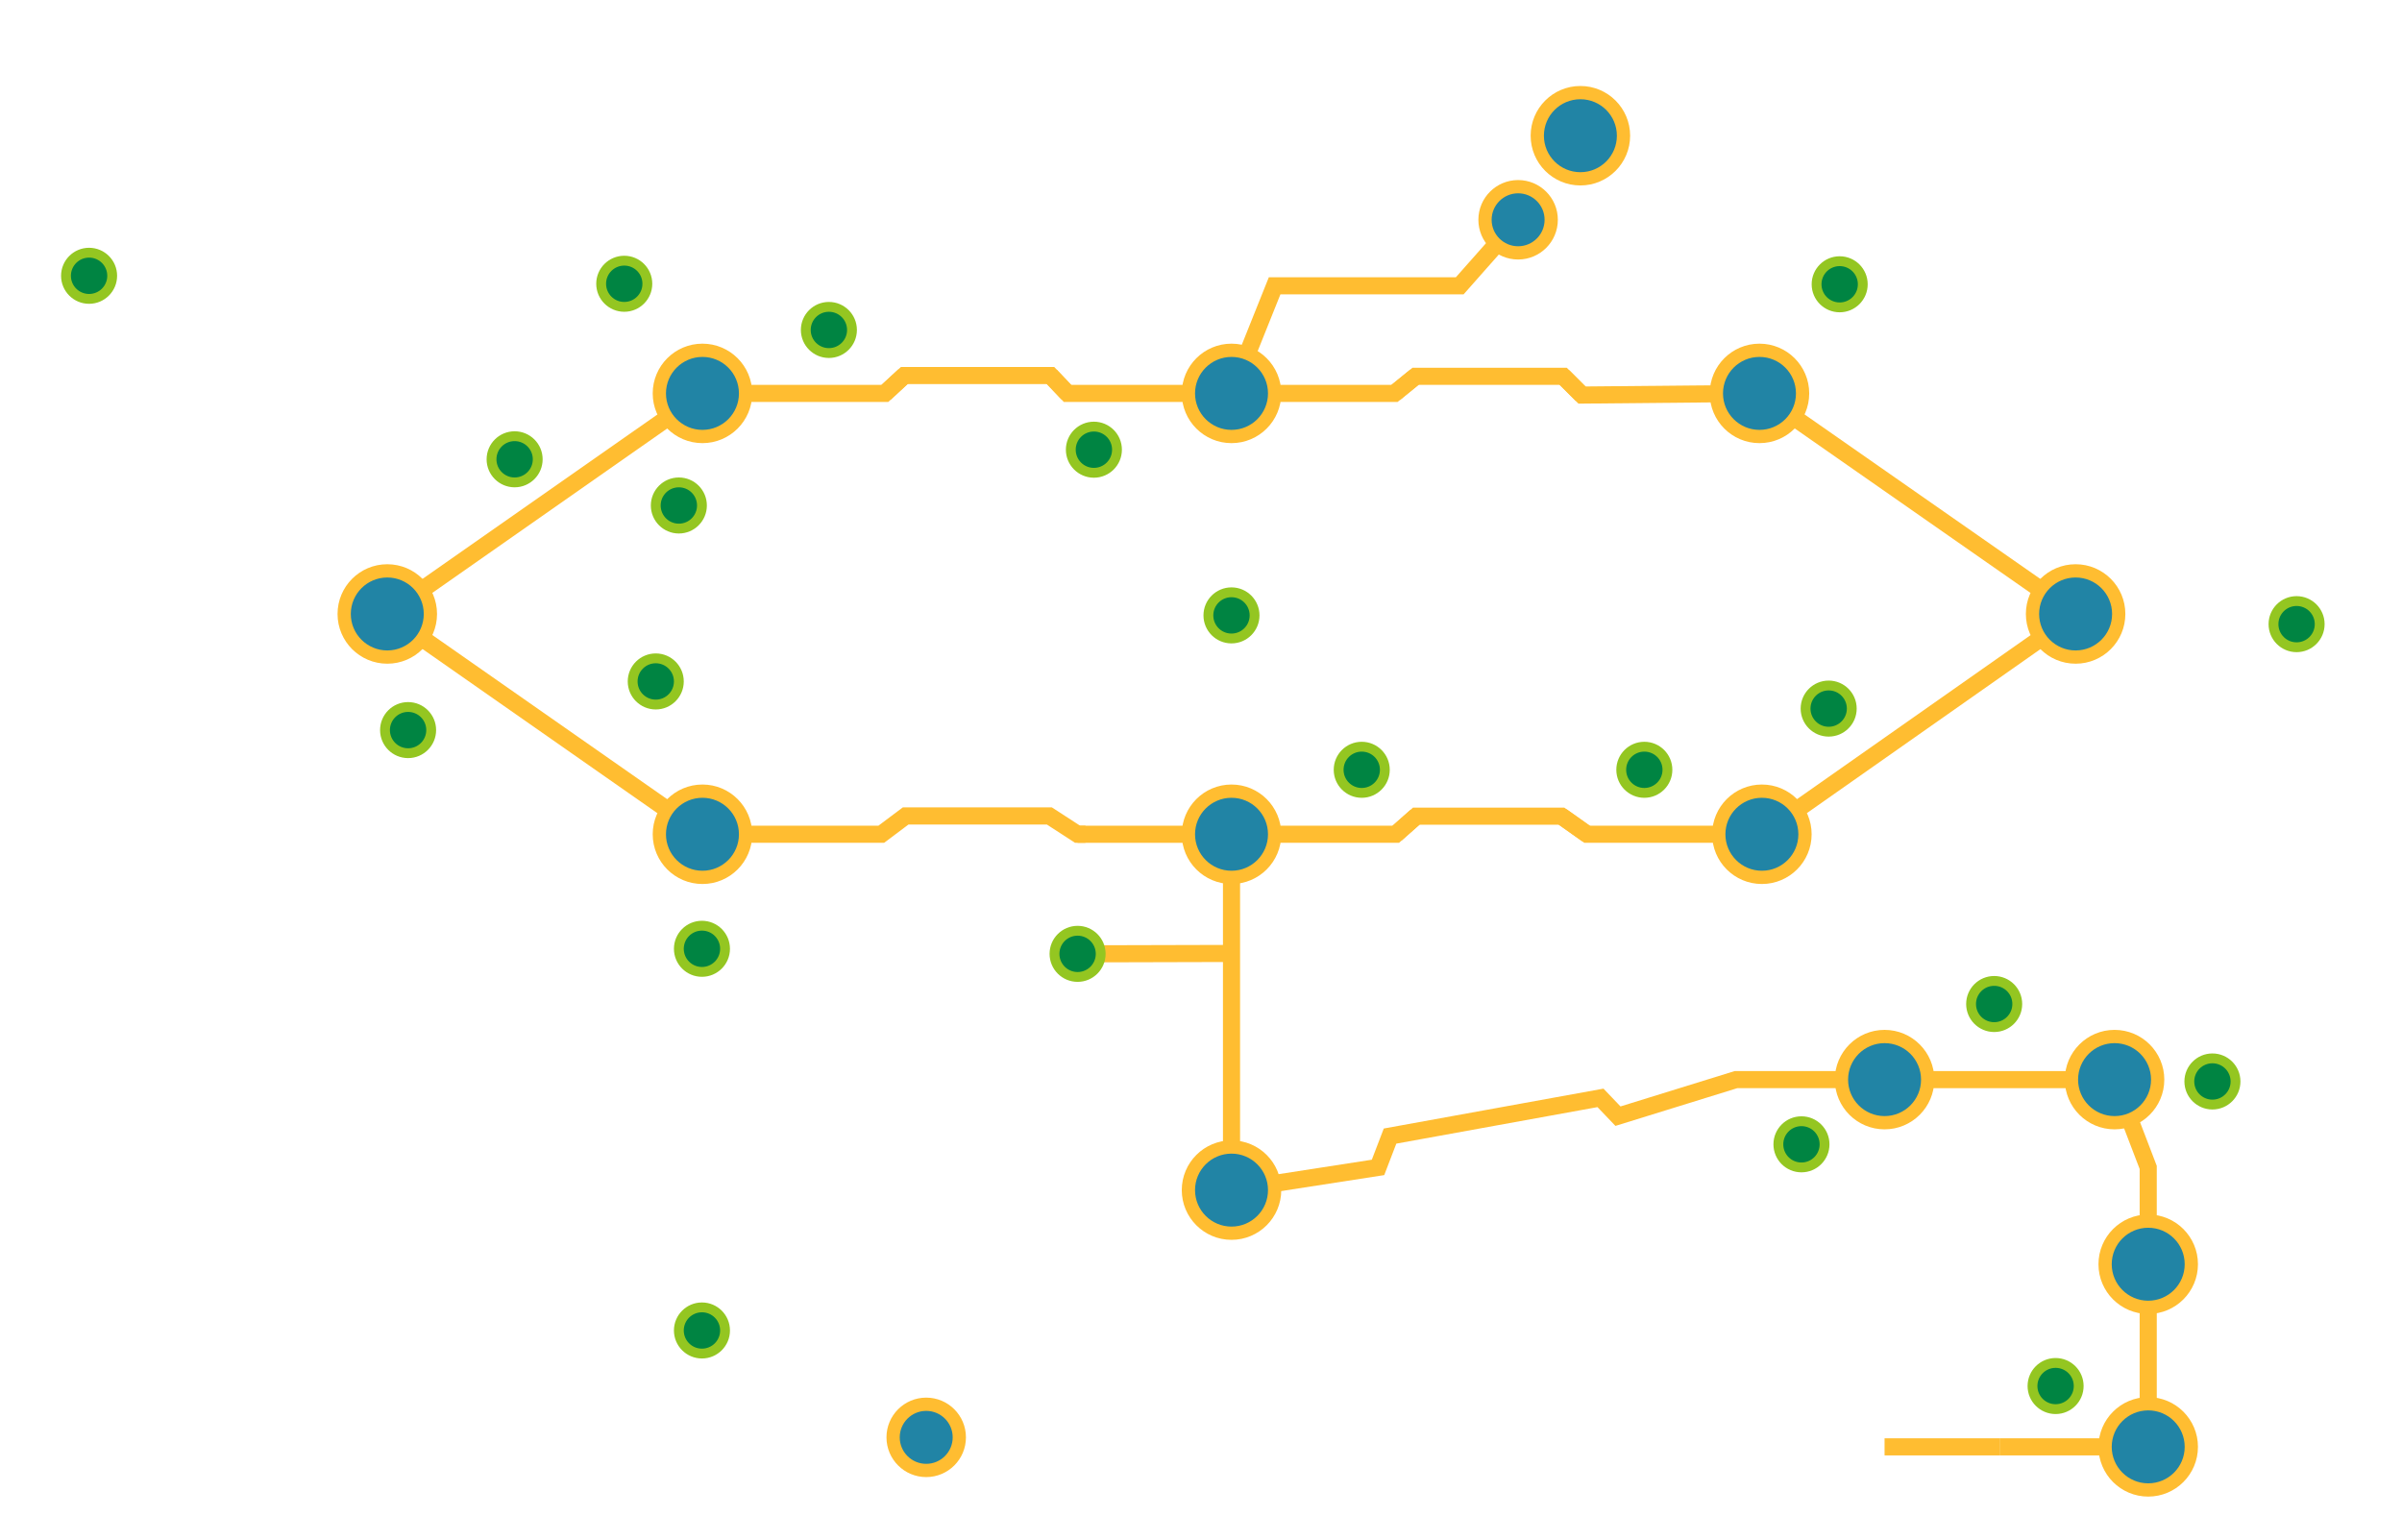
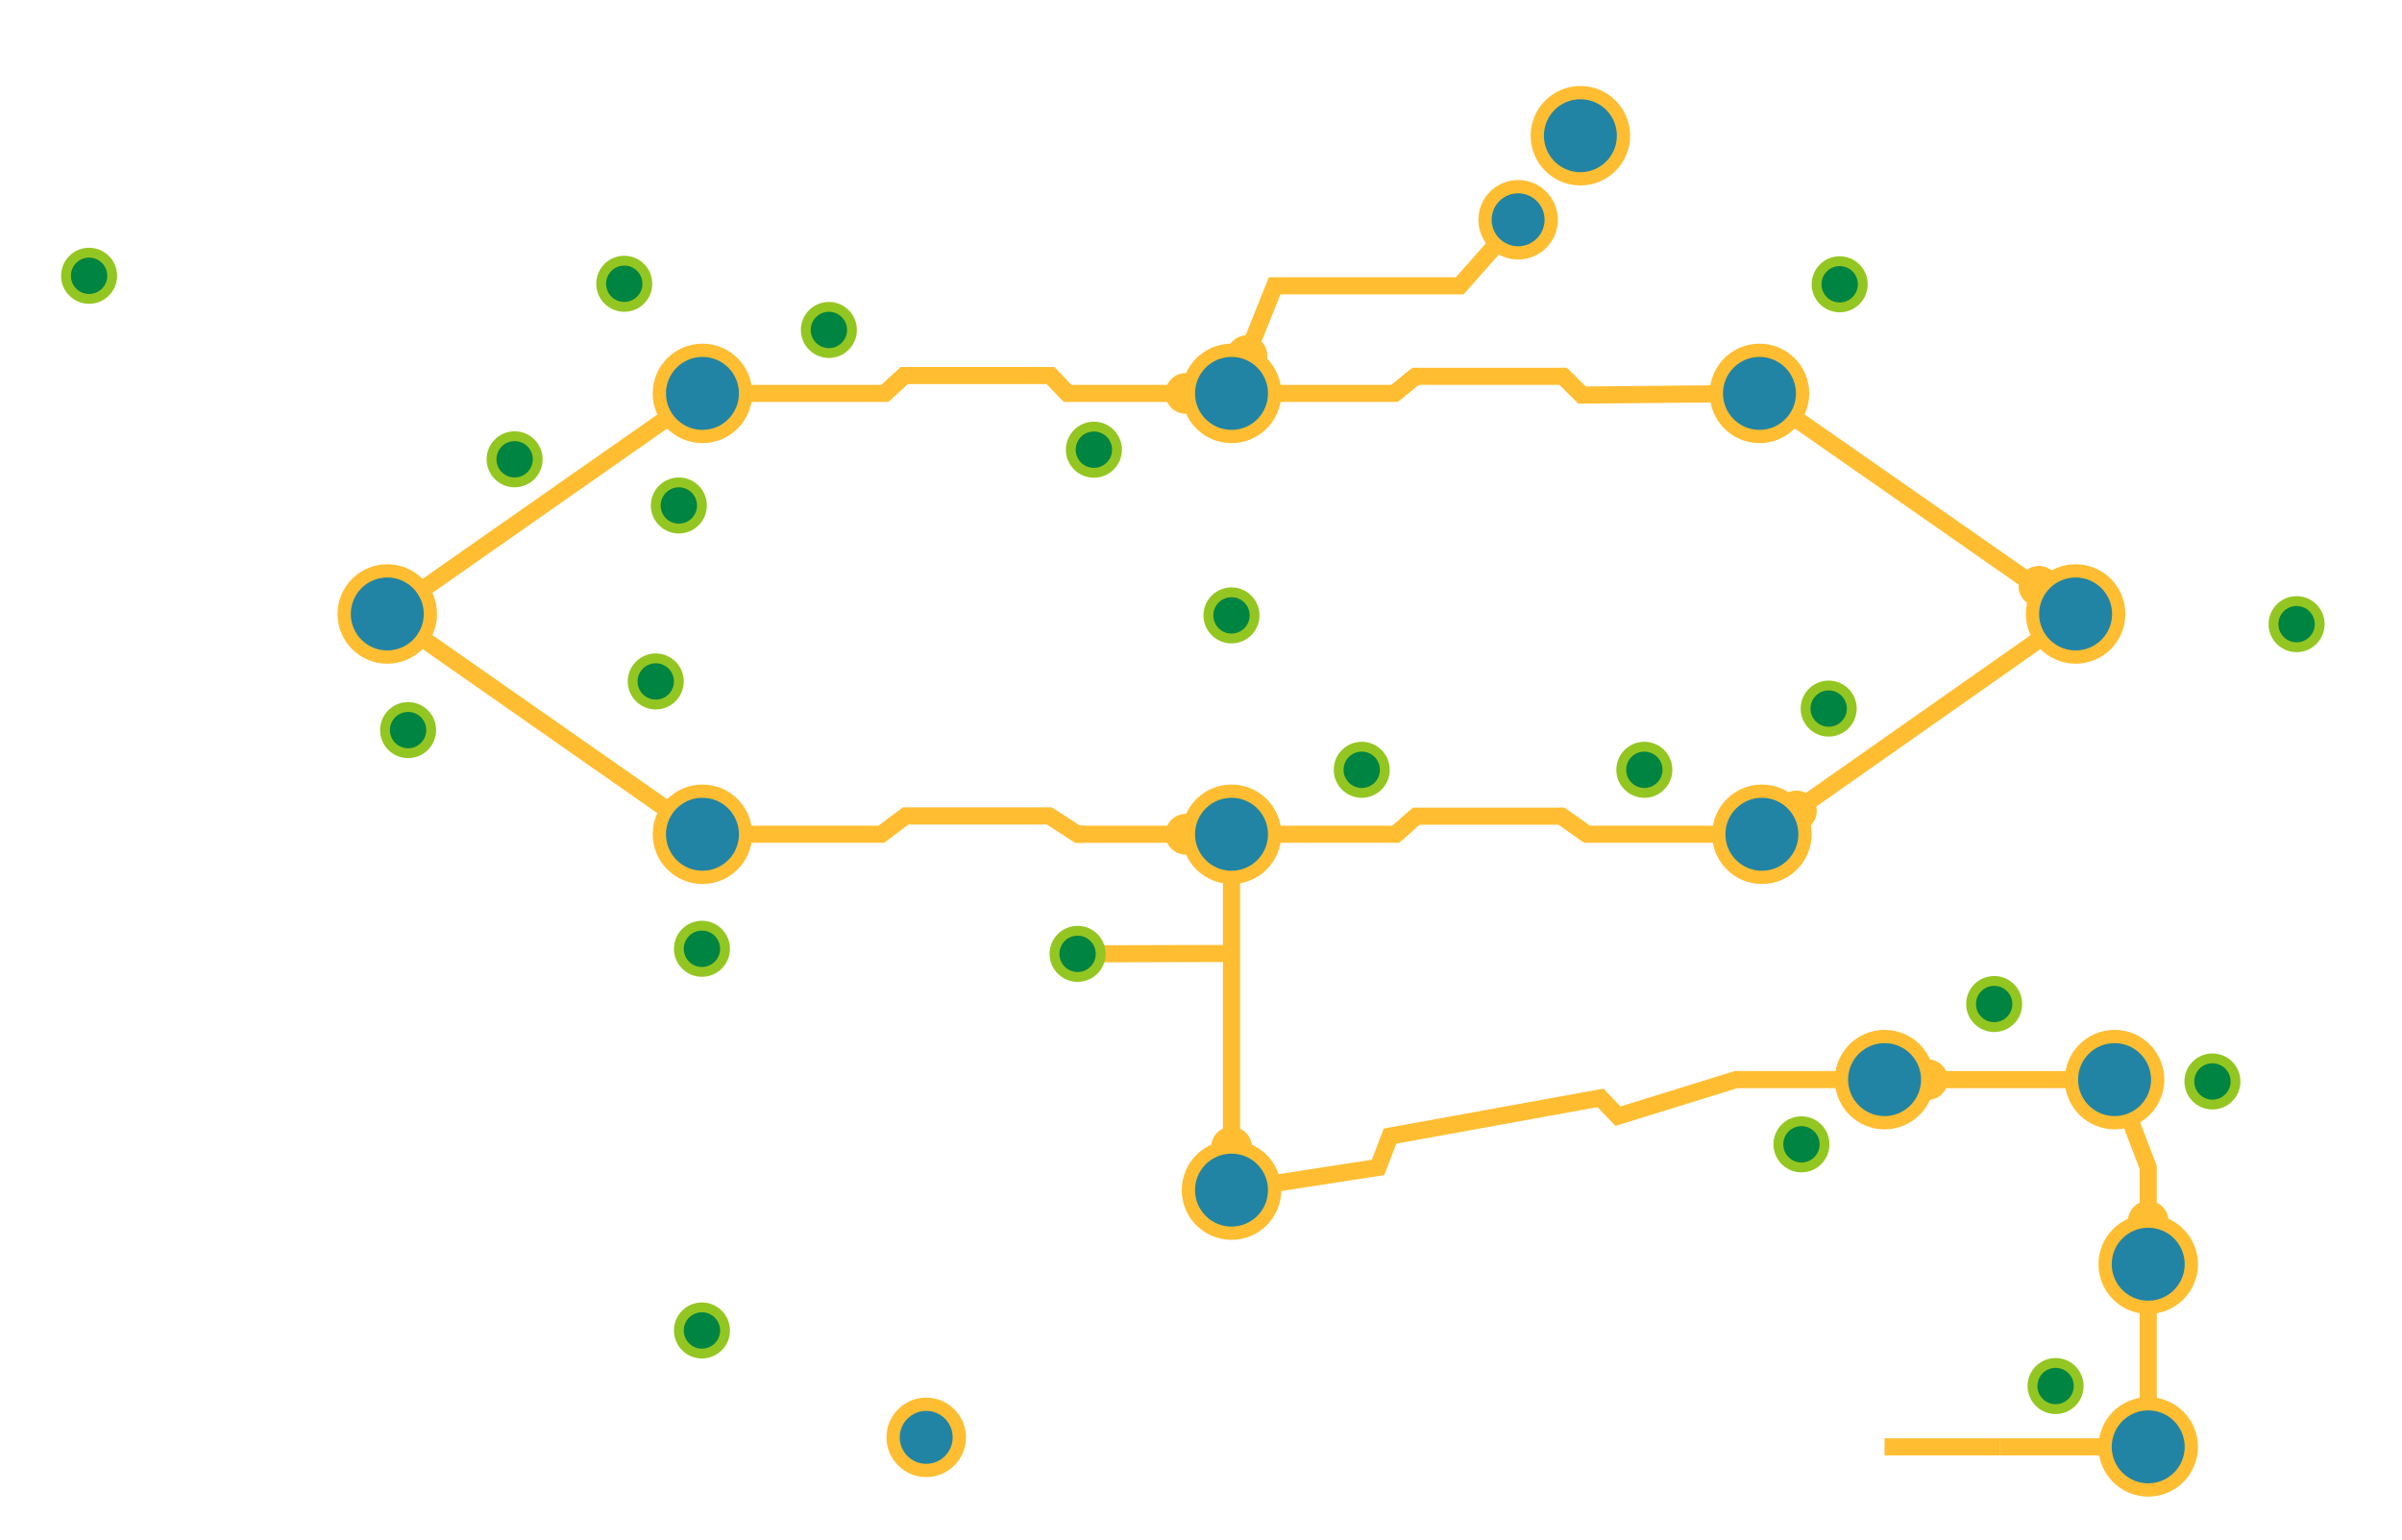
<svg xmlns="http://www.w3.org/2000/svg" width="100%" height="100%" viewBox="0 0 7800 5000" version="1.1" xml:space="preserve" style="fill-rule:evenodd;clip-rule:evenodd;stroke-miterlimit:1.5;">
  <g id="Routes" transform="matrix(1,0,0,1,-100,0)">
+     <g id="unova-route-18" transform="matrix(1,0,0,1,173.978,3.12639e-13)">
+       <path d="M6419.2,4698.85L6045.77,4698.85" style="fill:none;stroke:rgb(255,189,49);stroke-width:55.56px;" />
+     </g>
+     <g id="unova-route-17" transform="matrix(1,0,0,1,173.978,3.12639e-13)">
+       <path d="M6901.91,4698.85L6419.2,4698.85" style="fill:none;stroke:rgb(255,189,49);stroke-width:55.56px;" />
+     </g>
+     <g id="unova-route-1" transform="matrix(1,0,0,1,173.978,3.12639e-13)">
+       <path d="M6901.91,4698.85L6901.91,4105.74" style="fill:none;stroke:rgb(255,189,49);stroke-width:55.56px;stroke-linecap:round;" />
+     </g>
+     <g id="unova-route-2" transform="matrix(1,0,0,1,173.978,3.12639e-13)">
+       <path d="M6901.91,4105.74L6901.91,3791.39L6792.63,3506.18" style="fill:none;stroke:rgb(255,189,49);stroke-width:55.56px;stroke-linecap:round;" />
+     </g>
+     <g id="unova-route-3" transform="matrix(1,0,0,1,173.978,3.12639e-13)">
+       <path d="M6792.63,3506.18L6045.77,3506.18" style="fill:none;stroke:rgb(255,189,49);stroke-width:55.56px;" />
+     </g>
+     <g id="skyarrow-bridge" transform="matrix(1,0,0,1,173.978,3.12639e-13)">
+       <path d="M3925.11,3865.03L4400.88,3791.32L4439.91,3689.57L5123.26,3565.5L5180.04,3624.9L5563.3,3506.18L6045.77,3506.18" style="fill:none;stroke:rgb(255,189,49);stroke-width:55.56px;stroke-linecap:round;" />
+     </g>
+     <g id="unova-route-4" transform="matrix(1,0,0,1,173.978,3.12639e-13)">
+       <path d="M3925.11,3865.03L3925.11,2709.38" style="fill:none;stroke:rgb(255,189,49);stroke-width:55.56px;" />
+     </g>
    <g id="desert-resort" transform="matrix(1,0,0,1,173.978,3.12639e-13)">
      <path d="M3425.29,3097.76L3925.11,3096.44" style="fill:none;stroke:rgb(255,189,49);stroke-width:55.56px;" />
    </g>
-     <g id="unova-route-1" transform="matrix(1,0,0,1,173.978,3.12639e-13)">
-       <path d="M6901.91,4698.85L6901.91,4105.74" style="fill:none;stroke:rgb(255,189,49);stroke-width:55.56px;" />
+     <g id="unova-route-5" transform="matrix(1,0,0,1,173.978,3.12639e-13)">
+       <path d="M3925.11,2709.38L3425.29,2709.38" style="fill:none;stroke:rgb(255,189,49);stroke-width:55.56px;" />
+     </g>
+     <g id="driftveil-drawbridge" transform="matrix(1,0,0,1,173.978,3.12639e-13)">
+       <path d="M3450.8,2709.38L3425.29,2709.38L3333.61,2649.92L2866.96,2649.92L2787.72,2709.38L2207.1,2709.38" style="fill:none;stroke:rgb(255,189,49);stroke-width:55.56px;" />
+     </g>
+     <g id="unova-route-6" transform="matrix(1,0,0,1,173.978,3.12639e-13)">
+       <path d="M2207.1,2709.38L1183.67,1993.94" style="fill:none;stroke:rgb(255,189,49);stroke-width:55.56px;stroke-linecap:round;" />
+     </g>
+     <g id="unova-route-7" transform="matrix(1,0,0,1,173.978,3.12639e-13)">
+       <path d="M1183.67,1993.94L2207.1,1277.62" style="fill:none;stroke:rgb(255,189,49);stroke-width:55.56px;stroke-linecap:round;" />
+     </g>
+     <g id="unova-route-8" transform="matrix(1,0,0,1,173.978,3.12639e-13)">
+       <path d="M2207.1,1277.62L2799.59,1277.62L2862.41,1219.6" style="fill:none;stroke:rgb(255,189,49);stroke-width:55.56px;stroke-linecap:round;" />
+     </g>
+     <g id="tubeline-bridge" transform="matrix(1,0,0,1,173.978,3.12639e-13)">
+       <path d="M2799.59,1277.62L2862.41,1219.6L3337.44,1219.6L3392.53,1277.62" style="fill:none;stroke:rgb(255,189,49);stroke-width:55.56px;" />
    </g>
    <g id="unova-route-9" transform="matrix(1,0,0,1,173.978,3.12639e-13)">
      <path d="M3337.44,1219.6L3392.53,1277.62L3925.11,1277.62" style="fill:none;stroke:rgb(255,189,49);stroke-width:55.56px;" />
    </g>
-     <g id="tubeline-bridge" transform="matrix(1,0,0,1,173.978,3.12639e-13)">
-       <path d="M2799.59,1277.62L2862.41,1219.6L3337.44,1219.6L3392.53,1277.62" style="fill:none;stroke:rgb(255,189,49);stroke-width:55.56px;" />
-     </g>
-     <g id="unova-route-8" transform="matrix(1,0,0,1,173.978,3.12639e-13)">
-       <path d="M2207.1,1277.62L2799.59,1277.62L2862.41,1219.6" style="fill:none;stroke:rgb(255,189,49);stroke-width:55.56px;" />
-     </g>
-     <g id="unova-route-6" transform="matrix(1,0,0,1,173.978,3.12639e-13)">
-       <path d="M2207.1,2709.38L1183.67,1993.94" style="fill:none;stroke:rgb(255,189,49);stroke-width:55.56px;" />
-     </g>
-     <g id="unova-route-18" transform="matrix(1,0,0,1,173.978,3.12639e-13)">
-       <path d="M6419.2,4698.85L6045.77,4698.85" style="fill:none;stroke:rgb(255,189,49);stroke-width:55.56px;" />
-     </g>
-     <g id="unova-route-17" transform="matrix(1,0,0,1,173.978,3.12639e-13)">
-       <path d="M6901.91,4698.85L6419.2,4698.85" style="fill:none;stroke:rgb(255,189,49);stroke-width:55.56px;" />
-     </g>
-     <g id="unova-route-4" transform="matrix(1,0,0,1,173.978,3.12639e-13)">
-       <path d="M3925.11,3865.03L3925.11,2709.38" style="fill:none;stroke:rgb(255,189,49);stroke-width:55.56px;" />
-     </g>
-     <g id="unova-route-2" transform="matrix(1,0,0,1,173.978,3.12639e-13)">
-       <path d="M6901.91,4105.74L6901.91,3791.39L6792.63,3506.18" style="fill:none;stroke:rgb(255,189,49);stroke-width:55.56px;" />
-     </g>
-     <g id="unova-route-3" transform="matrix(1,0,0,1,173.978,3.12639e-13)">
-       <path d="M6792.63,3506.18L6045.77,3506.18" style="fill:none;stroke:rgb(255,189,49);stroke-width:55.56px;" />
-     </g>
-     <g id="skyarrow-bridge" transform="matrix(1,0,0,1,173.978,3.12639e-13)">
-       <path d="M3925.11,3865.03L4400.88,3791.32L4439.91,3689.57L5123.26,3565.5L5180.04,3624.9L5563.3,3506.18L6045.77,3506.18" style="fill:none;stroke:rgb(255,189,49);stroke-width:55.56px;" />
-     </g>
-     <g id="driftveil-drawbridge" transform="matrix(1,0,0,1,173.978,3.12639e-13)">
-       <path d="M3450.8,2709.38L3425.29,2709.38L3333.61,2649.92L2866.96,2649.92L2787.72,2709.38L2207.1,2709.38" style="fill:none;stroke:rgb(255,189,49);stroke-width:55.56px;" />
-     </g>
-     <g id="unova-route-5" transform="matrix(1,0,0,1,173.978,3.12639e-13)">
-       <path d="M3925.11,2709.38L3425.29,2709.38" style="fill:none;stroke:rgb(255,189,49);stroke-width:55.56px;" />
-     </g>
-     <g id="unova-route-7" transform="matrix(1,0,0,1,173.978,3.12639e-13)">
-       <path d="M1183.67,1993.94L2207.1,1277.62" style="fill:none;stroke:rgb(255,189,49);stroke-width:55.56px;" />
-     </g>
    <g id="unova-route-10" transform="matrix(1,0,0,1,173.978,3.12639e-13)">
      <path d="M3925.11,1277.62L4065.11,928.209L4666.19,928.209L4855.77,713.762" style="fill:none;stroke:rgb(255,189,49);stroke-width:55.56px;" />
    </g>
-     <g id="unova-route-12" transform="matrix(1,0,0,1,173.978,3.12639e-13)">
-       <path d="M5002.14,1222.02L5063.11,1283L5639.57,1277.62" style="fill:none;stroke:rgb(255,189,49);stroke-width:55.56px;" />
+     <g id="unova-route-11" transform="matrix(1,0,0,1,173.978,3.12639e-13)">
+       <path d="M3925.11,1277.62L4454.52,1277.62L4522.79,1222.02" style="fill:none;stroke:rgb(255,189,49);stroke-width:55.56px;" />
    </g>
    <g id="village-bridge" transform="matrix(1,0,0,1,173.978,3.12639e-13)">
      <path d="M4454.52,1277.62L4522.79,1222.02L5002.14,1222.02L5063.11,1283" style="fill:none;stroke:rgb(255,189,49);stroke-width:55.56px;" />
    </g>
-     <g id="unova-route-11" transform="matrix(1,0,0,1,173.978,3.12639e-13)">
-       <path d="M3925.11,1277.62L4454.52,1277.62L4522.79,1222.02" style="fill:none;stroke:rgb(255,189,49);stroke-width:55.56px;" />
+     <g id="unova-route-12" transform="matrix(1,0,0,1,173.978,3.12639e-13)">
+       <path d="M5002.14,1222.02L5063.11,1283L5639.57,1277.62" style="fill:none;stroke:rgb(255,189,49);stroke-width:55.56px;stroke-linecap:round;" />
    </g>
    <g id="unova-route-13" transform="matrix(1,0,0,1,173.978,3.12639e-13)">
-       <path d="M5639.57,1277.62L6666.14,1993.94" style="fill:none;stroke:rgb(255,189,49);stroke-width:55.56px;" />
+       <path d="M5639.57,1277.62L6666.14,1993.94" style="fill:none;stroke:rgb(255,189,49);stroke-width:55.56px;stroke-linecap:round;" />
    </g>
    <g id="unova-route-14" transform="matrix(1,0,0,1,173.978,3.12639e-13)">
-       <path d="M6666.14,1993.94L5647.39,2709.38" style="fill:none;stroke:rgb(255,189,49);stroke-width:55.56px;" />
+       <path d="M6666.14,1993.94L5647.39,2709.38" style="fill:none;stroke:rgb(255,189,49);stroke-width:55.56px;stroke-linecap:round;" />
    </g>
    <g id="unova-route-15" transform="matrix(1,0,0,1,173.978,3.12639e-13)">
-       <path d="M5639.57,2709.38L5079.64,2709.38L4996.91,2650.71" style="fill:none;stroke:rgb(255,189,49);stroke-width:55.56px;" />
+       <path d="M5639.57,2709.38L5079.64,2709.38L4996.91,2650.71" style="fill:none;stroke:rgb(255,189,49);stroke-width:55.56px;stroke-linecap:round;" />
+     </g>
+     <g id="unova-route-16" transform="matrix(1,0,0,1,173.978,3.12639e-13)">
+       <path d="M4524.87,2650.71L4458.62,2709.38L3925.11,2709.38" style="fill:none;stroke:rgb(255,189,49);stroke-width:55.56px;" />
    </g>
    <g id="marvelous-bridge" transform="matrix(1,0,0,1,173.978,3.12639e-13)">
      <path d="M5079.64,2709.38L4996.91,2650.71L4524.87,2650.71L4458.62,2709.38" style="fill:none;stroke:rgb(255,189,49);stroke-width:55.56px;" />
    </g>
-     <g id="unova-route-16" transform="matrix(1,0,0,1,173.978,3.12639e-13)">
-       <path d="M4524.87,2650.71L4458.62,2709.38L3925.11,2709.38" style="fill:none;stroke:rgb(255,189,49);stroke-width:55.56px;" />
+   </g>
+   <g id="Gates">
+     <g id="accumula-gate" transform="matrix(0.420225,0,0,0.420225,4209.5,2143.85)">
+       <circle cx="6583.1" cy="4335.52" r="118.984" style="fill:rgb(255,189,49);stroke:rgb(255,189,49);stroke-width:76.02px;" />
+     </g>
+     <g id="undella-gate" transform="matrix(0.420225,0,0,0.420225,3854.55,82.0551)">
+       <circle cx="6583.1" cy="4335.52" r="118.984" style="fill:rgb(255,189,49);stroke:rgb(255,189,49);stroke-width:76.02px;" />
+     </g>
+     <g id="nacrene-gate" transform="matrix(0.420225,0,0,0.420225,3493.37,1684.29)">
+       <circle cx="6583.1" cy="4335.52" r="118.984" style="fill:rgb(255,189,49);stroke:rgb(255,189,49);stroke-width:76.02px;" />
+     </g>
+     <g id="route-gate" transform="matrix(0.420225,0,0,0.420225,1282.71,-667.11)">
+       <circle cx="6583.1" cy="4335.52" r="118.984" style="fill:rgb(255,189,49);stroke:rgb(255,189,49);stroke-width:76.02px;" />
+     </g>
+     <g id="castelia-gate" transform="matrix(0.420225,0,0,0.420225,1232.71,1903.14)">
+       <circle cx="6583.1" cy="4335.52" r="118.984" style="fill:rgb(255,189,49);stroke:rgb(255,189,49);stroke-width:76.02px;" />
+     </g>
+     <g id="nimbasa-gate" transform="matrix(0.420225,0,0,0.420225,1083.62,887.487)">
+       <circle cx="6583.1" cy="4335.52" r="118.984" style="fill:rgb(255,189,49);stroke:rgb(255,189,49);stroke-width:76.02px;" />
+     </g>
+     <g id="black-gate_white-gate" transform="matrix(0.420225,0,0,0.420225,3067.18,811.643)">
+       <circle cx="6583.1" cy="4335.52" r="118.984" style="fill:rgb(255,189,49);stroke:rgb(255,189,49);stroke-width:76.02px;" />
+     </g>
+     <g id="opelucid-gate" transform="matrix(0.420225,0,0,0.420225,1083.62,-544.273)">
+       <circle cx="6583.1" cy="4335.52" r="118.984" style="fill:rgb(255,189,49);stroke:rgb(255,189,49);stroke-width:76.02px;" />
    </g>
  </g>
  <g id="Cities" transform="matrix(1,0,0,1,-100,0)">
    <g id="nuvema-town" transform="matrix(1.58265,0,0,1.58265,5843.08,1658.75)">
      <circle cx="778.947" cy="1920.9" r="88.459" style="fill:rgb(33,132,165);stroke:rgb(255,189,49);stroke-width:27.2px;stroke-linecap:square;stroke-linejoin:round;" />
    </g>
    <g id="accumula-town" transform="matrix(1.58265,0,0,1.58265,5843.08,1065.64)">
      <circle cx="778.947" cy="1920.9" r="88.459" style="fill:rgb(33,132,165);stroke:rgb(255,189,49);stroke-width:27.2px;stroke-linecap:square;stroke-linejoin:round;" />
    </g>
    <g id="striaton-city" transform="matrix(1.58265,0,0,1.58265,5733.8,466.071)">
      <circle cx="778.947" cy="1920.9" r="88.459" style="fill:rgb(33,132,165);stroke:rgb(255,189,49);stroke-width:27.2px;stroke-linecap:square;stroke-linejoin:round;" />
    </g>
    <g id="nacrene-city" transform="matrix(1.58265,0,0,1.58265,4986.95,466.071)">
      <circle cx="778.947" cy="1920.9" r="88.459" style="fill:rgb(33,132,165);stroke:rgb(255,189,49);stroke-width:27.2px;stroke-linecap:square;stroke-linejoin:round;" />
    </g>
-     <g id="castelia-city" transform="matrix(1.58265,0,0,1.58265,2866.29,824.926)">
+     <g id="castelia-city_royal-unova" transform="matrix(1.58265,0,0,1.58265,2866.29,824.926)">
      <circle cx="778.947" cy="1920.9" r="88.459" style="fill:rgb(33,132,165);stroke:rgb(255,189,49);stroke-width:27.2px;stroke-linecap:square;stroke-linejoin:round;" />
    </g>
    <g id="unity-tower" transform="matrix(1.21525,0,0,1.21525,2161.06,2333.63)">
      <circle cx="778.947" cy="1920.9" r="88.459" style="fill:rgb(33,132,165);stroke:rgb(255,189,49);stroke-width:35.43px;stroke-linecap:square;stroke-linejoin:round;" />
    </g>
-     <g id="unova-victory-road" transform="matrix(1.21525,0,0,1.21525,4083.14,-1620.61)">
+     <g id="nimbasa-city_gear-station_battle-subway_musical-theater" transform="matrix(1.58265,0,0,1.58265,2866.29,-330.728)">
+       <circle cx="778.947" cy="1920.9" r="88.459" style="fill:rgb(33,132,165);stroke:rgb(255,189,49);stroke-width:27.2px;stroke-linecap:square;stroke-linejoin:round;" />
+     </g>
+     <g id="driftveil-city" transform="matrix(1.58265,0,0,1.58265,1148.28,-330.728)">
+       <circle cx="778.947" cy="1920.9" r="88.459" style="fill:rgb(33,132,165);stroke:rgb(255,189,49);stroke-width:27.2px;stroke-linecap:square;stroke-linejoin:round;" />
+     </g>
+     <g id="mistralton-city" transform="matrix(1.58265,0,0,1.58265,124.844,-1046.16)">
+       <circle cx="778.947" cy="1920.9" r="88.459" style="fill:rgb(33,132,165);stroke:rgb(255,189,49);stroke-width:27.2px;stroke-linecap:square;stroke-linejoin:round;" />
+     </g>
+     <g id="icirrus-city" transform="matrix(1.58265,0,0,1.58265,1148.28,-1762.49)">
+       <circle cx="778.947" cy="1920.9" r="88.459" style="fill:rgb(33,132,165);stroke:rgb(255,189,49);stroke-width:27.2px;stroke-linecap:square;stroke-linejoin:round;" />
+     </g>
+     <g id="opelucid-city" transform="matrix(1.58265,0,0,1.58265,2866.29,-1762.49)">
+       <circle cx="778.947" cy="1920.9" r="88.459" style="fill:rgb(33,132,165);stroke:rgb(255,189,49);stroke-width:27.2px;stroke-linecap:square;stroke-linejoin:round;" />
+     </g>
+     <g id="lacunosa-town" transform="matrix(1.58265,0,0,1.58265,4580.75,-1762.49)">
+       <circle cx="778.947" cy="1920.9" r="88.459" style="fill:rgb(33,132,165);stroke:rgb(255,189,49);stroke-width:27.2px;stroke-linecap:square;stroke-linejoin:round;" />
+     </g>
+     <g id="undella-town" transform="matrix(1.58265,0,0,1.58265,5607.32,-1046.16)">
+       <circle cx="778.947" cy="1920.9" r="88.459" style="fill:rgb(33,132,165);stroke:rgb(255,189,49);stroke-width:27.2px;stroke-linecap:square;stroke-linejoin:round;" />
+     </g>
+     <g id="black-city_white-forest_black-tower_white-treehollow" transform="matrix(1.58265,0,0,1.58265,4588.57,-330.728)">
+       <circle cx="778.947" cy="1920.9" r="88.459" style="fill:rgb(33,132,165);stroke:rgb(255,189,49);stroke-width:27.2px;stroke-linecap:square;stroke-linejoin:round;" />
+     </g>
+     <g id="unova-victory-road_trial-chamber" transform="matrix(1.21525,0,0,1.21525,4083.14,-1620.61)">
      <circle cx="778.947" cy="1920.9" r="88.459" style="fill:rgb(33,132,165);stroke:rgb(255,189,49);stroke-width:35.43px;stroke-linecap:square;stroke-linejoin:round;" />
    </g>
-     <g id="nimbasa-city" transform="matrix(1.58265,0,0,1.58265,2866.29,-330.728)">
-       <circle cx="778.947" cy="1920.9" r="88.459" style="fill:rgb(33,132,165);stroke:rgb(255,189,49);stroke-width:27.2px;stroke-linecap:square;stroke-linejoin:round;" />
-     </g>
-     <g id="driftveil-city" transform="matrix(1.58265,0,0,1.58265,1148.28,-330.728)">
-       <circle cx="778.947" cy="1920.9" r="88.459" style="fill:rgb(33,132,165);stroke:rgb(255,189,49);stroke-width:27.2px;stroke-linecap:square;stroke-linejoin:round;" />
-     </g>
-     <g id="mistralton-city" transform="matrix(1.58265,0,0,1.58265,124.844,-1046.16)">
-       <circle cx="778.947" cy="1920.9" r="88.459" style="fill:rgb(33,132,165);stroke:rgb(255,189,49);stroke-width:27.2px;stroke-linecap:square;stroke-linejoin:round;" />
-     </g>
-     <g id="icirrus-city" transform="matrix(1.58265,0,0,1.58265,1148.28,-1762.49)">
-       <circle cx="778.947" cy="1920.9" r="88.459" style="fill:rgb(33,132,165);stroke:rgb(255,189,49);stroke-width:27.2px;stroke-linecap:square;stroke-linejoin:round;" />
-     </g>
-     <g id="opelucid-city" transform="matrix(1.58265,0,0,1.58265,2866.29,-1762.49)">
-       <circle cx="778.947" cy="1920.9" r="88.459" style="fill:rgb(33,132,165);stroke:rgb(255,189,49);stroke-width:27.2px;stroke-linecap:square;stroke-linejoin:round;" />
-     </g>
-     <g id="lacunosa-town" transform="matrix(1.58265,0,0,1.58265,4580.75,-1762.49)">
-       <circle cx="778.947" cy="1920.9" r="88.459" style="fill:rgb(33,132,165);stroke:rgb(255,189,49);stroke-width:27.2px;stroke-linecap:square;stroke-linejoin:round;" />
-     </g>
-     <g id="undella-town" transform="matrix(1.58265,0,0,1.58265,5607.32,-1046.16)">
-       <circle cx="778.947" cy="1920.9" r="88.459" style="fill:rgb(33,132,165);stroke:rgb(255,189,49);stroke-width:27.2px;stroke-linecap:square;stroke-linejoin:round;" />
-     </g>
    <g id="unova-pokemon-league" transform="matrix(1.58265,0,0,1.58265,3999.2,-2599.35)">
-       <circle cx="778.947" cy="1920.9" r="88.459" style="fill:rgb(33,132,165);stroke:rgb(255,189,49);stroke-width:27.2px;stroke-linecap:square;stroke-linejoin:round;" />
-     </g>
-     <g id="black-city_white-forest" transform="matrix(1.58265,0,0,1.58265,4588.57,-330.728)">
      <circle cx="778.947" cy="1920.9" r="88.459" style="fill:rgb(33,132,165);stroke:rgb(255,189,49);stroke-width:27.2px;stroke-linecap:square;stroke-linejoin:round;" />
    </g>
  </g>
  <g id="POI" transform="matrix(1,0,0,1,-100,0)">
    <g id="p2-laboratory" transform="matrix(0.630337,0,0,0.630337,2625.55,1768.48)">
      <circle cx="6583.1" cy="4335.52" r="118.984" style="fill:rgb(0,132,66);stroke:rgb(148,198,33);stroke-width:50.68px;" />
    </g>
    <g id="dreamyard" transform="matrix(0.630337,0,0,0.630337,3134.82,779.37)">
      <circle cx="6583.1" cy="4335.52" r="118.984" style="fill:rgb(0,132,66);stroke:rgb(148,198,33);stroke-width:50.68px;" />
    </g>
    <g id="abyssal-ruins" transform="matrix(0.630337,0,0,0.630337,3408.13,-705.821)">
      <circle cx="6583.1" cy="4335.52" r="118.984" style="fill:rgb(0,132,66);stroke:rgb(148,198,33);stroke-width:50.68px;" />
    </g>
    <g id="wellspring-cave" transform="matrix(0.630337,0,0,0.630337,2426.1,527.823)">
      <circle cx="6583.1" cy="4335.52" r="118.984" style="fill:rgb(0,132,66);stroke:rgb(148,198,33);stroke-width:50.68px;" />
    </g>
-     <g id="pinwheel-forest" transform="matrix(0.630337,0,0,0.630337,1800.29,983.488)">
+     <g id="pinwheel-forest_rumination-field_bridge-gate" transform="matrix(0.630337,0,0,0.630337,1800.29,983.488)">
      <circle cx="6583.1" cy="4335.52" r="118.984" style="fill:rgb(0,132,66);stroke:rgb(148,198,33);stroke-width:50.68px;" />
    </g>
    <g id="liberty-garden" transform="matrix(0.630337,0,0,0.630337,-1770.14,1588.05)">
      <circle cx="6583.1" cy="4335.52" r="118.984" style="fill:rgb(0,132,66);stroke:rgb(148,198,33);stroke-width:50.68px;" />
    </g>
-     <g id="desert-resort1" transform="matrix(0.630337,0,0,0.630337,-550.305,364.92)">
+     <g id="relic-castle" transform="matrix(0.630337,0,0,0.630337,-550.305,364.92)">
      <circle cx="6583.1" cy="4335.52" r="118.984" style="fill:rgb(0,132,66);stroke:rgb(148,198,33);stroke-width:50.68px;" />
    </g>
    <g id="cold-storage" transform="matrix(0.630337,0,0,0.630337,-1770.14,348.488)">
      <circle cx="6583.1" cy="4335.52" r="118.984" style="fill:rgb(0,132,66);stroke:rgb(148,198,33);stroke-width:50.68px;" />
    </g>
-     <g id="mistralton-cave" transform="matrix(0.630337,0,0,0.630337,-1920.14,-519.757)">
+     <g id="mistralton-cave_guidance-chamber" transform="matrix(0.630337,0,0,0.630337,-1920.14,-519.757)">
      <circle cx="6583.1" cy="4335.52" r="118.984" style="fill:rgb(0,132,66);stroke:rgb(148,198,33);stroke-width:50.68px;" />
    </g>
    <g id="chargestone-cave" transform="matrix(0.630337,0,0,0.630337,-2724.38,-361.757)">
      <circle cx="6583.1" cy="4335.52" r="118.984" style="fill:rgb(0,132,66);stroke:rgb(148,198,33);stroke-width:50.68px;" />
    </g>
    <g id="anville-town" transform="matrix(0.630337,0,0,0.630337,-3760.29,-1837.17)">
      <circle cx="6583.1" cy="4335.52" r="118.984" style="fill:rgb(0,132,66);stroke:rgb(148,198,33);stroke-width:50.68px;" />
    </g>
    <g id="celestial-tower" transform="matrix(0.630337,0,0,0.630337,-2378.43,-1241.21)">
      <circle cx="6583.1" cy="4335.52" r="118.984" style="fill:rgb(0,132,66);stroke:rgb(148,198,33);stroke-width:50.68px;" />
    </g>
    <g id="twist-mountain" transform="matrix(0.630337,0,0,0.630337,-1845.14,-1091.21)">
      <circle cx="6583.1" cy="4335.52" r="118.984" style="fill:rgb(0,132,66);stroke:rgb(148,198,33);stroke-width:50.68px;" />
    </g>
    <g id="dragonspiral-tower" transform="matrix(0.630337,0,0,0.630337,-2022.44,-1811.27)">
      <circle cx="6583.1" cy="4335.52" r="118.984" style="fill:rgb(0,132,66);stroke:rgb(148,198,33);stroke-width:50.68px;" />
    </g>
    <g id="moor-of-icirrus" transform="matrix(0.630337,0,0,0.630337,-1357.93,-1661.27)">
      <circle cx="6583.1" cy="4335.52" r="118.984" style="fill:rgb(0,132,66);stroke:rgb(148,198,33);stroke-width:50.68px;" />
    </g>
    <g id="unova-shopping-mall" transform="matrix(0.630337,0,0,0.630337,-497.385,-1272.38)">
      <circle cx="6583.1" cy="4335.52" r="118.984" style="fill:rgb(0,132,66);stroke:rgb(148,198,33);stroke-width:50.68px;" />
    </g>
-     <g id="entralink" transform="matrix(0.630337,0,0,0.630337,-50.591,-734.282)">
+     <g id="entralink_entree-forest" transform="matrix(0.630337,0,0,0.630337,-50.591,-734.282)">
      <circle cx="6583.1" cy="4335.52" r="118.984" style="fill:rgb(0,132,66);stroke:rgb(148,198,33);stroke-width:50.68px;" />
    </g>
    <g id="lostlorn-forest" transform="matrix(0.630337,0,0,0.630337,372.395,-232.835)">
      <circle cx="6583.1" cy="4335.52" r="118.984" style="fill:rgb(0,132,66);stroke:rgb(148,198,33);stroke-width:50.68px;" />
    </g>
    <g id="poke-transfer-lab" transform="matrix(0.630337,0,0,0.630337,1290.07,-232.835)">
      <circle cx="6583.1" cy="4335.52" r="118.984" style="fill:rgb(0,132,66);stroke:rgb(148,198,33);stroke-width:50.68px;" />
    </g>
    <g id="abundant-shrine" transform="matrix(0.630337,0,0,0.630337,1888.66,-431.589)">
      <circle cx="6583.1" cy="4335.52" r="118.984" style="fill:rgb(0,132,66);stroke:rgb(148,198,33);stroke-width:50.68px;" />
    </g>
    <g id="giant-chasm" transform="matrix(0.630337,0,0,0.630337,1924.4,-1809.6)">
      <circle cx="6583.1" cy="4335.52" r="118.984" style="fill:rgb(0,132,66);stroke:rgb(148,198,33);stroke-width:50.68px;" />
    </g>
  </g>
</svg>
